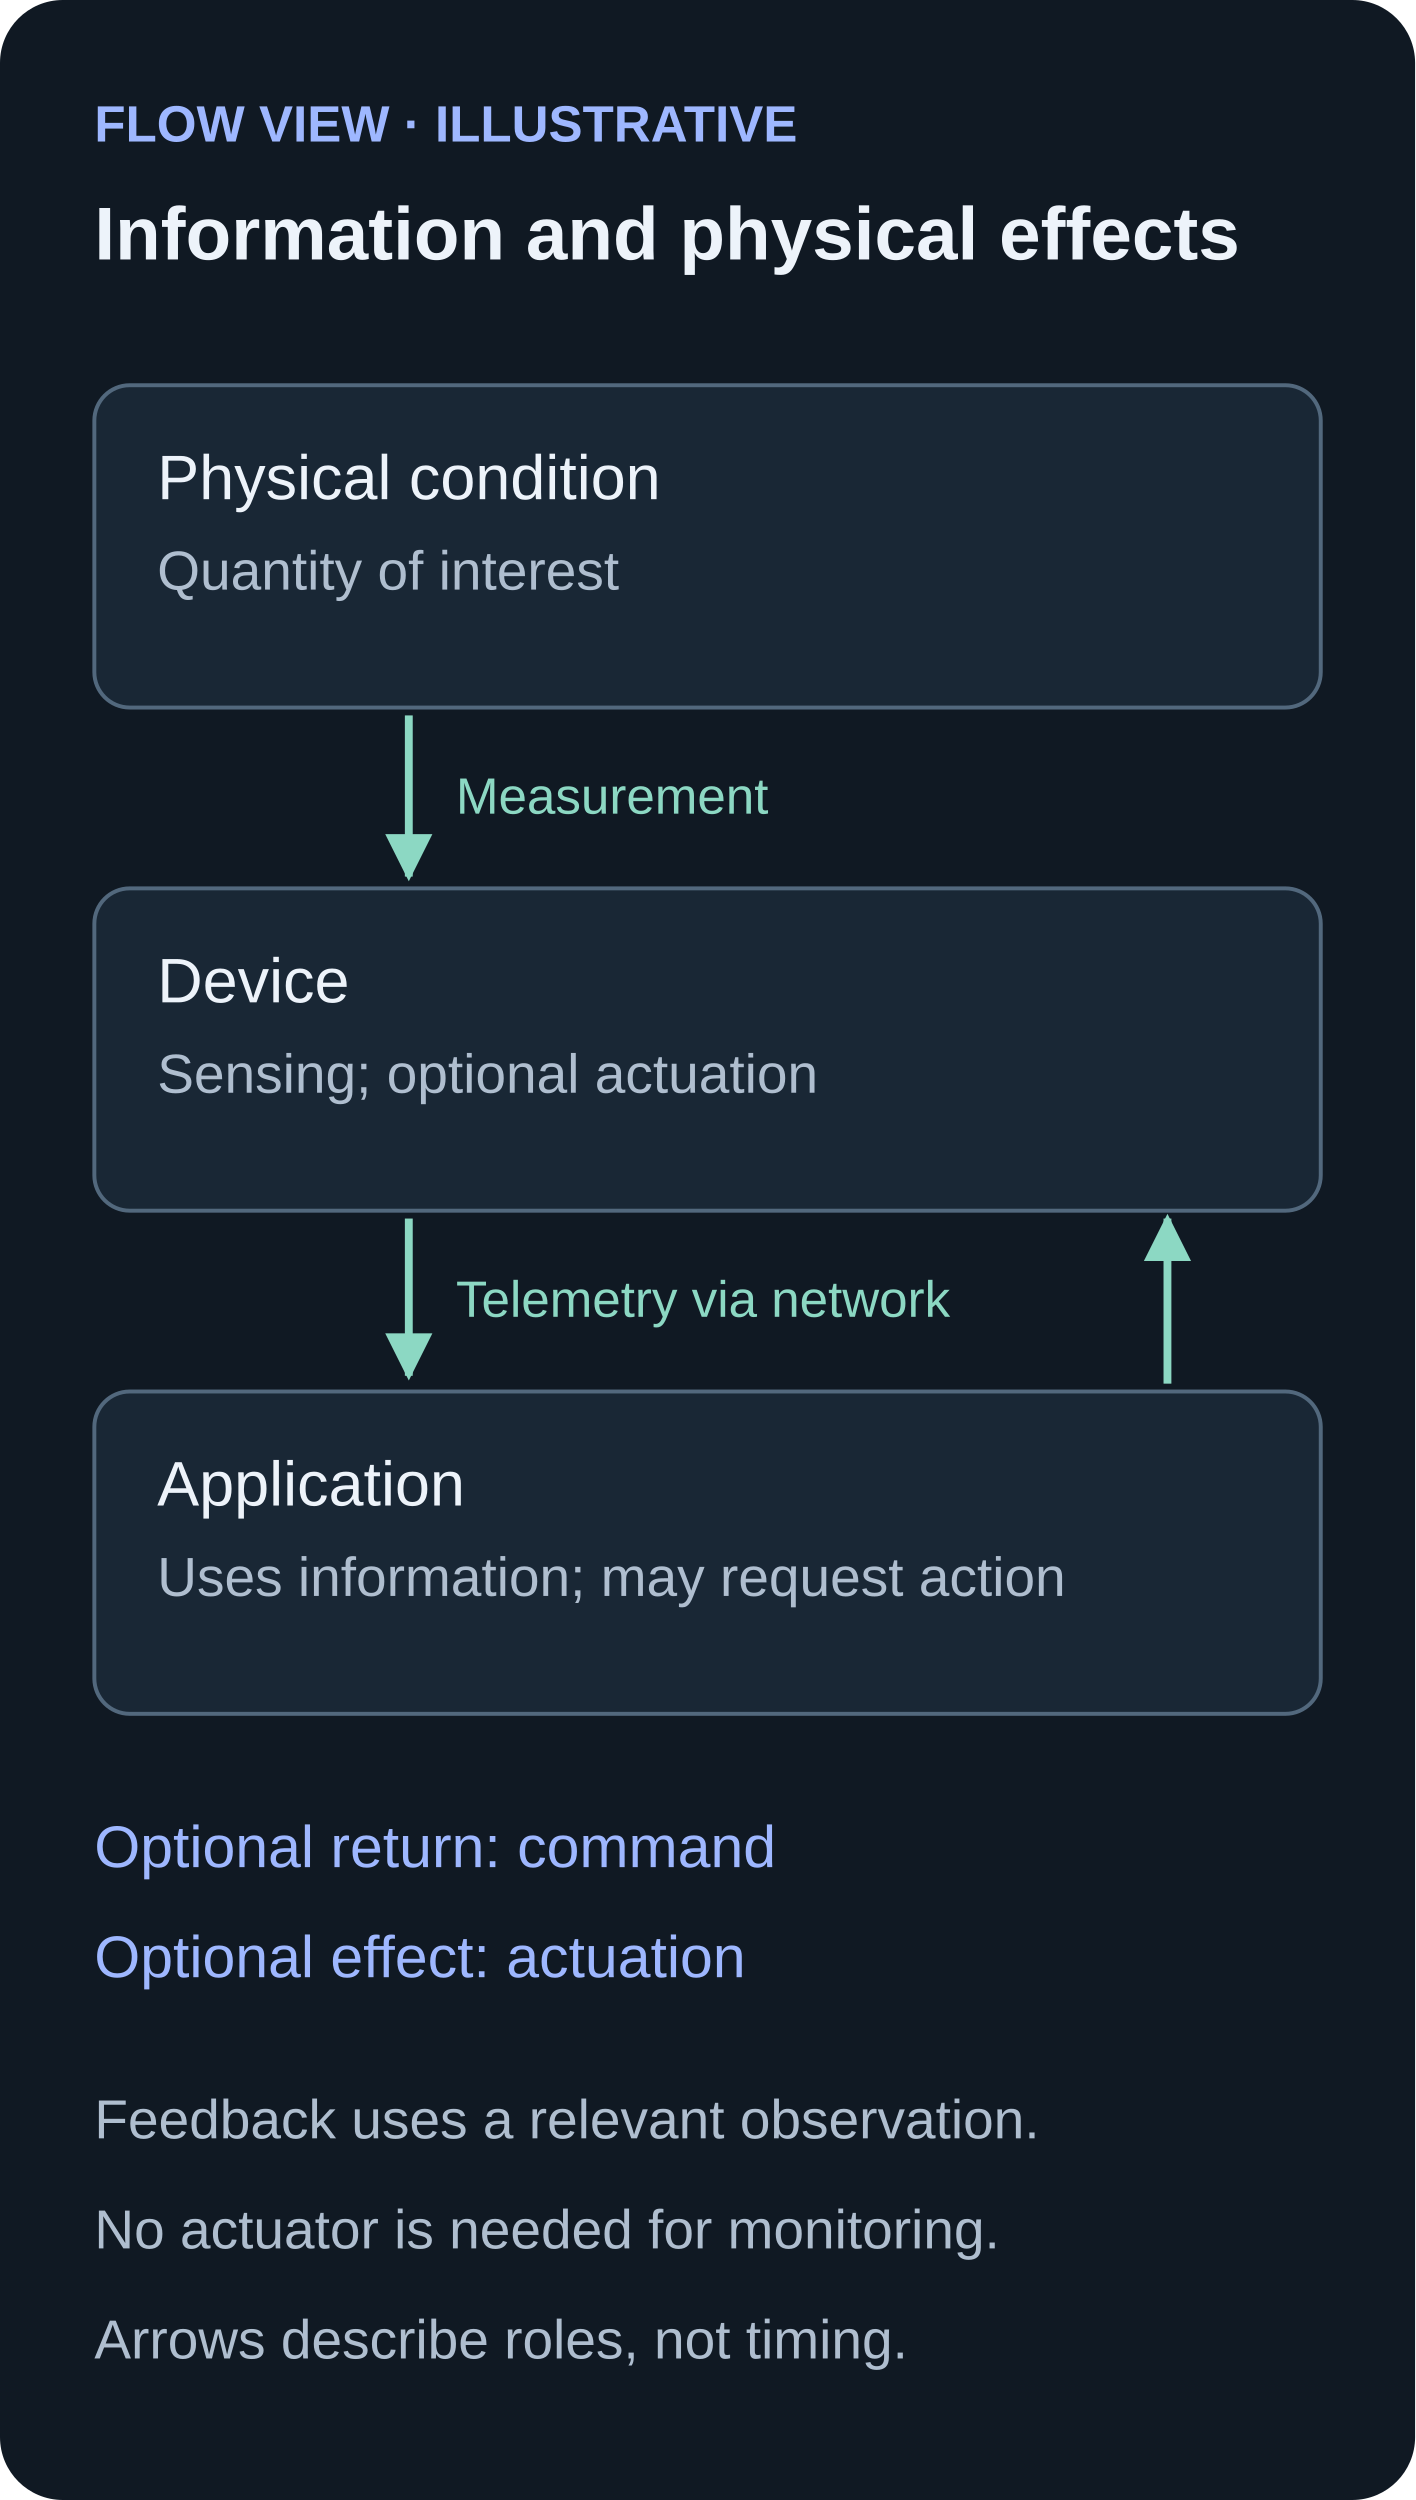
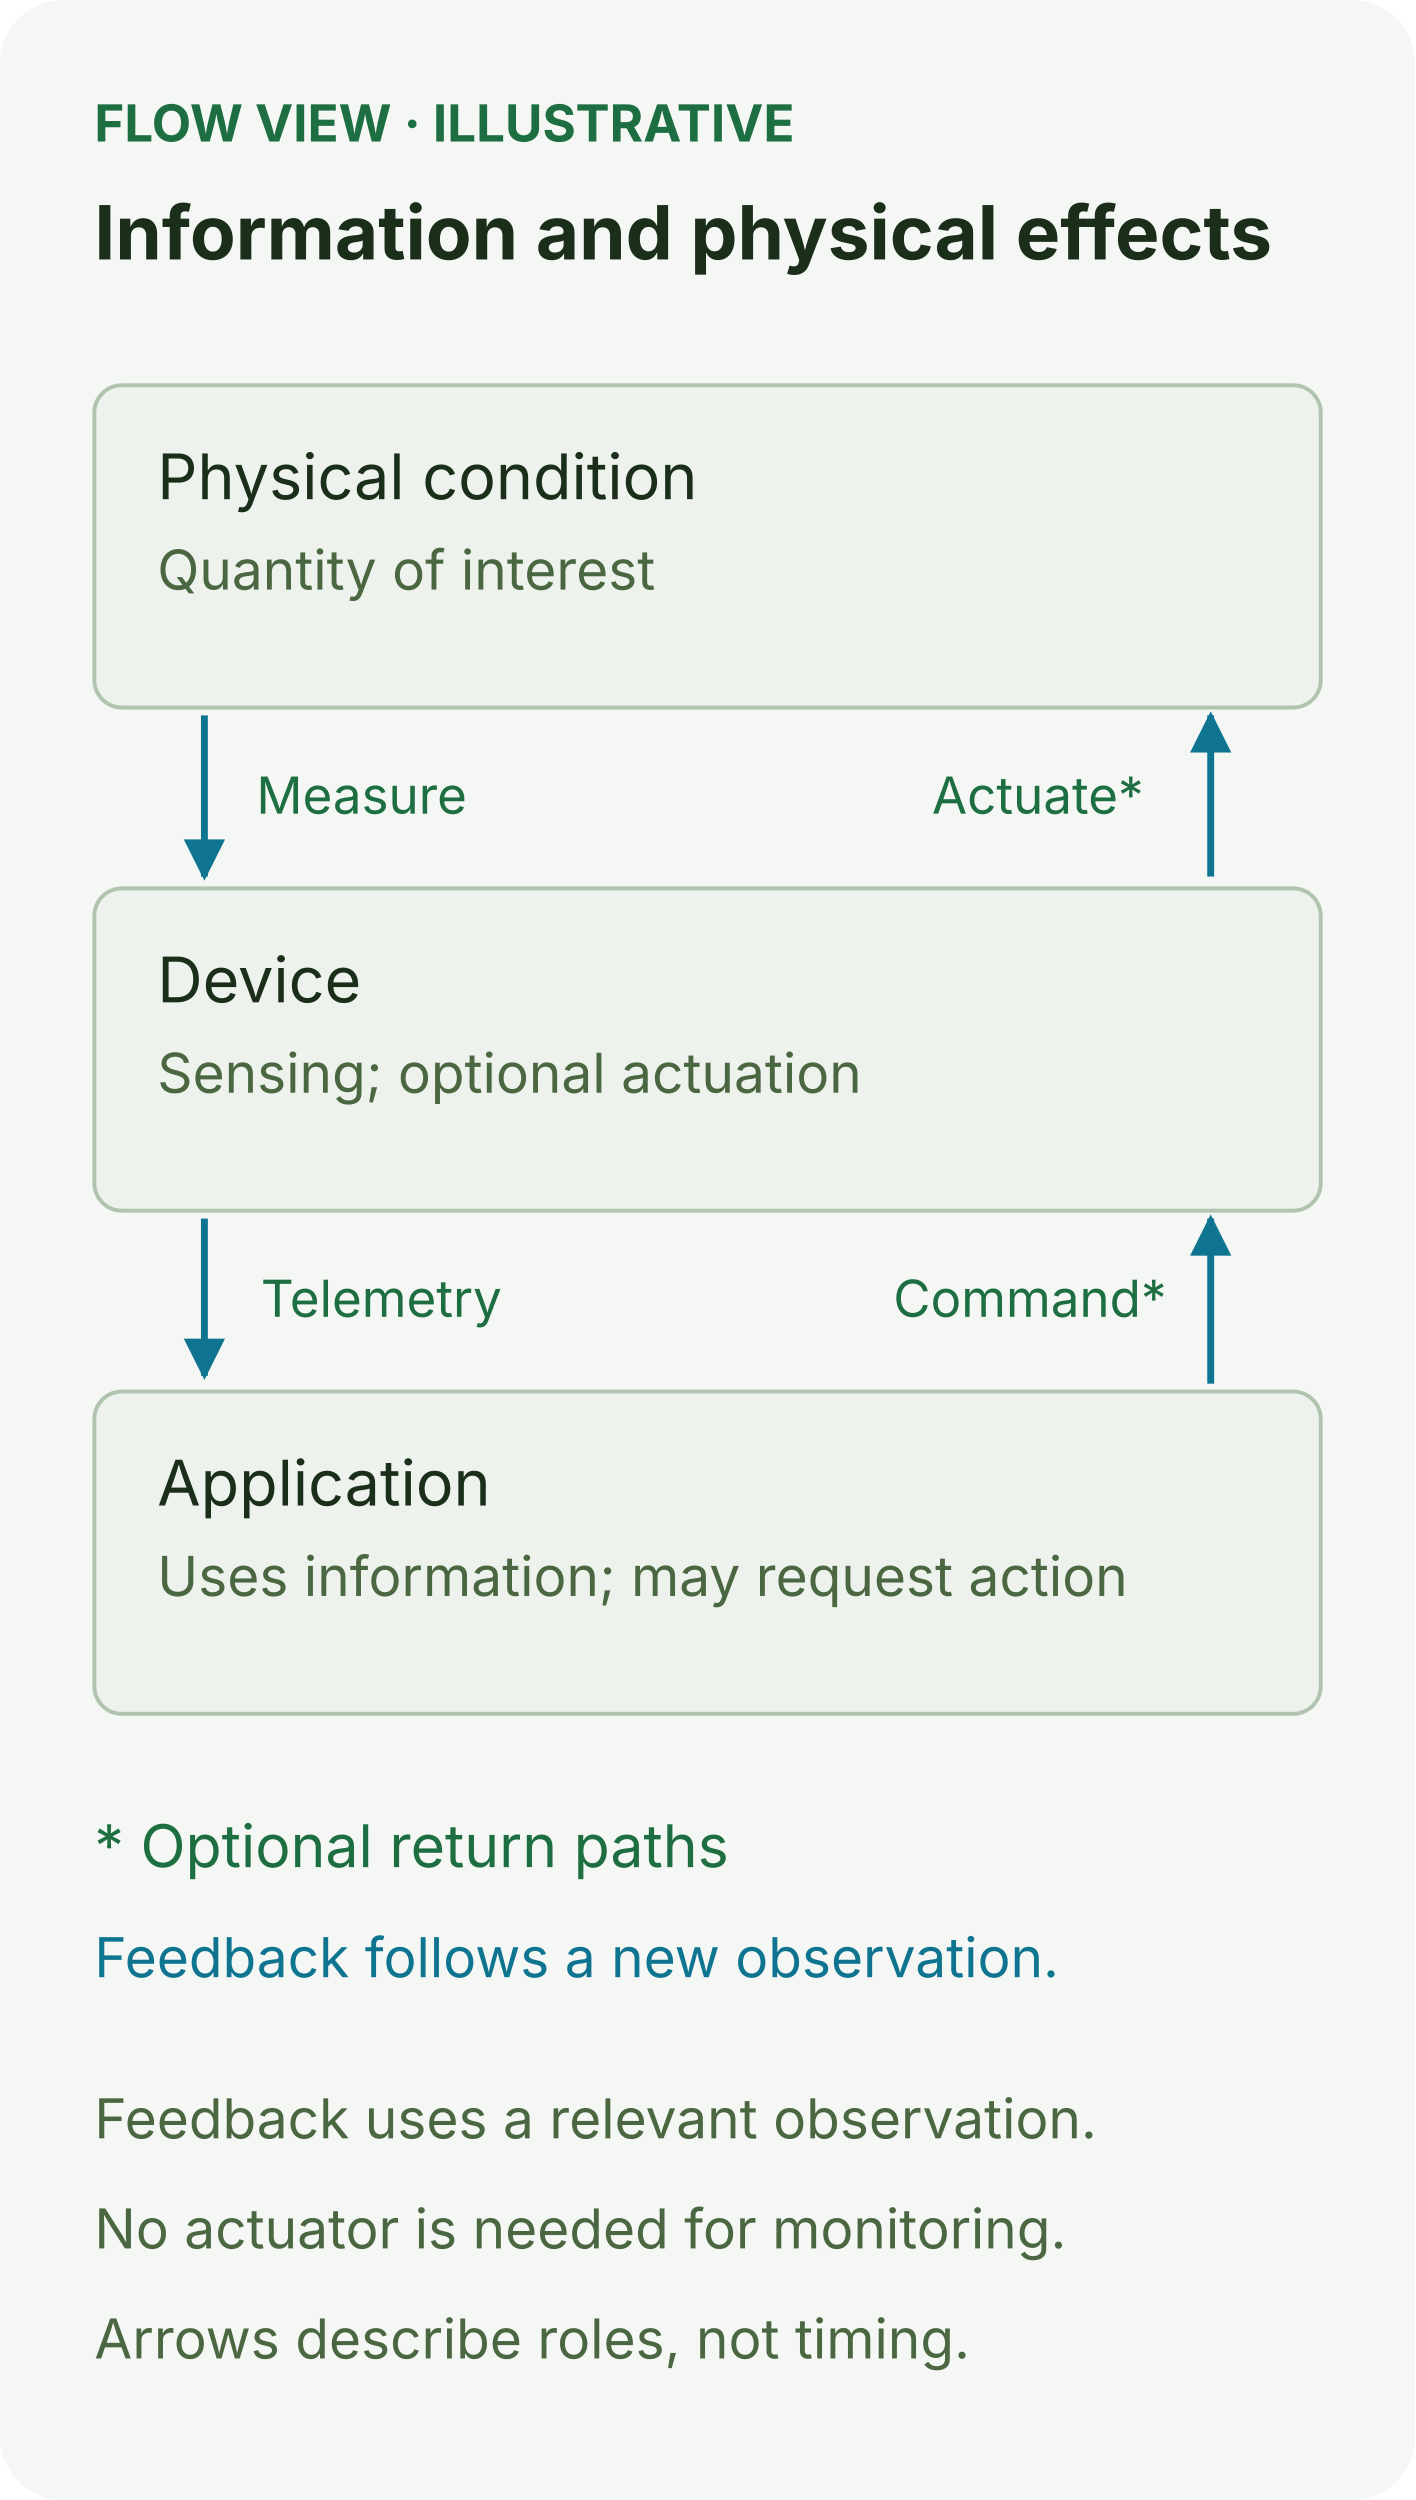
<svg xmlns="http://www.w3.org/2000/svg" viewBox="0 0 360 636" role="img">
  <defs>
    <marker id="arrow" viewBox="0 0 10 10" refX="9" refY="5" markerWidth="6" markerHeight="6" orient="auto-start-reverse">
-       <path d="M 0 0 L 10 5 L 0 10 z" fill="#8cd8c3" />
+       <path d="M 0 0 L 10 5 L 0 10 z" fill="#0e7490" />
    </marker>
  </defs>
-   <rect width="360" height="636" rx="16" fill="#101923" />
-   <text x="24" y="36" font-family="Arial, sans-serif" font-size="13" fill="#9eb7ff" text-anchor="start" font-weight="700">FLOW VIEW · ILLUSTRATIVE</text>
-   <text x="24" y="66" font-family="Arial, sans-serif" font-size="19" fill="#edf3fa" text-anchor="start" font-weight="700">Information and physical effects</text>
-   <rect x="24" y="98" width="312" height="82" rx="9" fill="#192735" stroke="#52687d" />
-   <text x="40" y="127" font-family="Arial, sans-serif" font-size="16" fill="#edf3fa" text-anchor="start" font-weight="400">Physical condition</text>
-   <text x="40" y="150" font-family="Arial, sans-serif" font-size="14" fill="#afbecf" text-anchor="start" font-weight="400">Quantity of interest</text>
-   <rect x="24" y="226" width="312" height="82" rx="9" fill="#192735" stroke="#52687d" />
-   <text x="40" y="255" font-family="Arial, sans-serif" font-size="16" fill="#edf3fa" text-anchor="start" font-weight="400">Device</text>
-   <text x="40" y="278" font-family="Arial, sans-serif" font-size="14" fill="#afbecf" text-anchor="start" font-weight="400">Sensing; optional actuation</text>
-   <rect x="24" y="354" width="312" height="82" rx="9" fill="#192735" stroke="#52687d" />
-   <text x="40" y="383" font-family="Arial, sans-serif" font-size="16" fill="#edf3fa" text-anchor="start" font-weight="400">Application</text>
-   <text x="40" y="406" font-family="Arial, sans-serif" font-size="14" fill="#afbecf" text-anchor="start" font-weight="400">Uses information; may request action</text>
-   <path d="M104 182 L104 223" stroke="#8cd8c3" stroke-width="2" fill="none" marker-end="url(#arrow)" />
-   <text x="116" y="207" font-family="Arial, sans-serif" font-size="13" fill="#8cd8c3" text-anchor="start" font-weight="400">Measurement</text>
-   <path d="M104 310 L104 350" stroke="#8cd8c3" stroke-width="2" fill="none" marker-end="url(#arrow)" />
-   <text x="116" y="335" font-family="Arial, sans-serif" font-size="13" fill="#8cd8c3" text-anchor="start" font-weight="400">Telemetry via network</text>
-   <path d="M297 352 L297 310" stroke="#8cd8c3" stroke-width="2" fill="none" marker-end="url(#arrow)" />
-   <text x="24" y="475" font-family="Arial, sans-serif" font-size="15" fill="#9eb7ff" text-anchor="start" font-weight="400">Optional return: command</text>
-   <text x="24" y="503" font-family="Arial, sans-serif" font-size="15" fill="#9eb7ff" text-anchor="start" font-weight="400">Optional effect: actuation</text>
-   <text x="24" y="544" font-family="Arial, sans-serif" font-size="14" fill="#afbecf" text-anchor="start" font-weight="400">Feedback uses a relevant observation.</text>
-   <text x="24" y="572" font-family="Arial, sans-serif" font-size="14" fill="#afbecf" text-anchor="start" font-weight="400">No actuator is needed for monitoring.</text>
-   <text x="24" y="600" font-family="Arial, sans-serif" font-size="14" fill="#afbecf" text-anchor="start" font-weight="400">Arrows describe roles, not timing.</text>
+   <rect width="360" height="636" rx="16" fill="#f5f7f5" />
+   <text x="24" y="36" font-family="Inter, -apple-system, Segoe UI, sans-serif" font-size="13" fill="#1d6f42" text-anchor="start" font-weight="700">FLOW VIEW · ILLUSTRATIVE</text>
+   <text x="24" y="66" font-family="Inter, -apple-system, Segoe UI, sans-serif" font-size="19" fill="#1a2e1a" text-anchor="start" font-weight="700">Information and physical effects</text>
+   <rect x="24" y="98" width="312" height="82" rx="7" fill="#edf2ed" stroke="#b0c4b0" />
+   <text x="40" y="127" font-family="Inter, -apple-system, Segoe UI, sans-serif" font-size="16" fill="#1a2e1a" text-anchor="start" font-weight="400">Physical condition</text>
+   <text x="40" y="150" font-family="Inter, -apple-system, Segoe UI, sans-serif" font-size="14" fill="#4a6741" text-anchor="start" font-weight="400">Quantity of interest</text>
+   <rect x="24" y="226" width="312" height="82" rx="7" fill="#edf2ed" stroke="#b0c4b0" />
+   <text x="40" y="255" font-family="Inter, -apple-system, Segoe UI, sans-serif" font-size="16" fill="#1a2e1a" text-anchor="start" font-weight="400">Device</text>
+   <text x="40" y="278" font-family="Inter, -apple-system, Segoe UI, sans-serif" font-size="14" fill="#4a6741" text-anchor="start" font-weight="400">Sensing; optional actuation</text>
+   <rect x="24" y="354" width="312" height="82" rx="7" fill="#edf2ed" stroke="#b0c4b0" />
+   <text x="40" y="383" font-family="Inter, -apple-system, Segoe UI, sans-serif" font-size="16" fill="#1a2e1a" text-anchor="start" font-weight="400">Application</text>
+   <text x="40" y="406" font-family="Inter, -apple-system, Segoe UI, sans-serif" font-size="14" fill="#4a6741" text-anchor="start" font-weight="400">Uses information; may request action</text>
+   <path d="M52 182 L52 223" stroke="#0e7490" stroke-width="1.75" fill="none" marker-end="url(#arrow)" />
+   <text x="92" y="207" font-family="Inter, -apple-system, Segoe UI, sans-serif" font-size="13" fill="#1d6f42" text-anchor="middle" font-weight="400">Measure</text>
+   <path d="M308 223 L308 182" stroke="#0e7490" stroke-width="1.75" fill="none" marker-end="url(#arrow)" />
+   <text x="264" y="207" font-family="Inter, -apple-system, Segoe UI, sans-serif" font-size="13" fill="#1d6f42" text-anchor="middle" font-weight="400">Actuate*</text>
+   <path d="M52 310 L52 350" stroke="#0e7490" stroke-width="1.75" fill="none" marker-end="url(#arrow)" />
+   <text x="97" y="335" font-family="Inter, -apple-system, Segoe UI, sans-serif" font-size="13" fill="#1d6f42" text-anchor="middle" font-weight="400">Telemetry</text>
+   <path d="M308 352 L308 310" stroke="#0e7490" stroke-width="1.75" fill="none" marker-end="url(#arrow)" />
+   <text x="262" y="335" font-family="Inter, -apple-system, Segoe UI, sans-serif" font-size="13" fill="#1d6f42" text-anchor="middle" font-weight="400">Command*</text>
+   <text x="24" y="475" font-family="Inter, -apple-system, Segoe UI, sans-serif" font-size="15" fill="#1d6f42" text-anchor="start" font-weight="400">* Optional return paths</text>
+   <text x="24" y="503" font-family="Inter, -apple-system, Segoe UI, sans-serif" font-size="14" fill="#0e7490" text-anchor="start" font-weight="400">Feedback follows a new observation.</text>
+   <text x="24" y="544" font-family="Inter, -apple-system, Segoe UI, sans-serif" font-size="14" fill="#4a6741" text-anchor="start" font-weight="400">Feedback uses a relevant observation.</text>
+   <text x="24" y="572" font-family="Inter, -apple-system, Segoe UI, sans-serif" font-size="14" fill="#4a6741" text-anchor="start" font-weight="400">No actuator is needed for monitoring.</text>
+   <text x="24" y="600" font-family="Inter, -apple-system, Segoe UI, sans-serif" font-size="14" fill="#4a6741" text-anchor="start" font-weight="400">Arrows describe roles, not timing.</text>
</svg>
